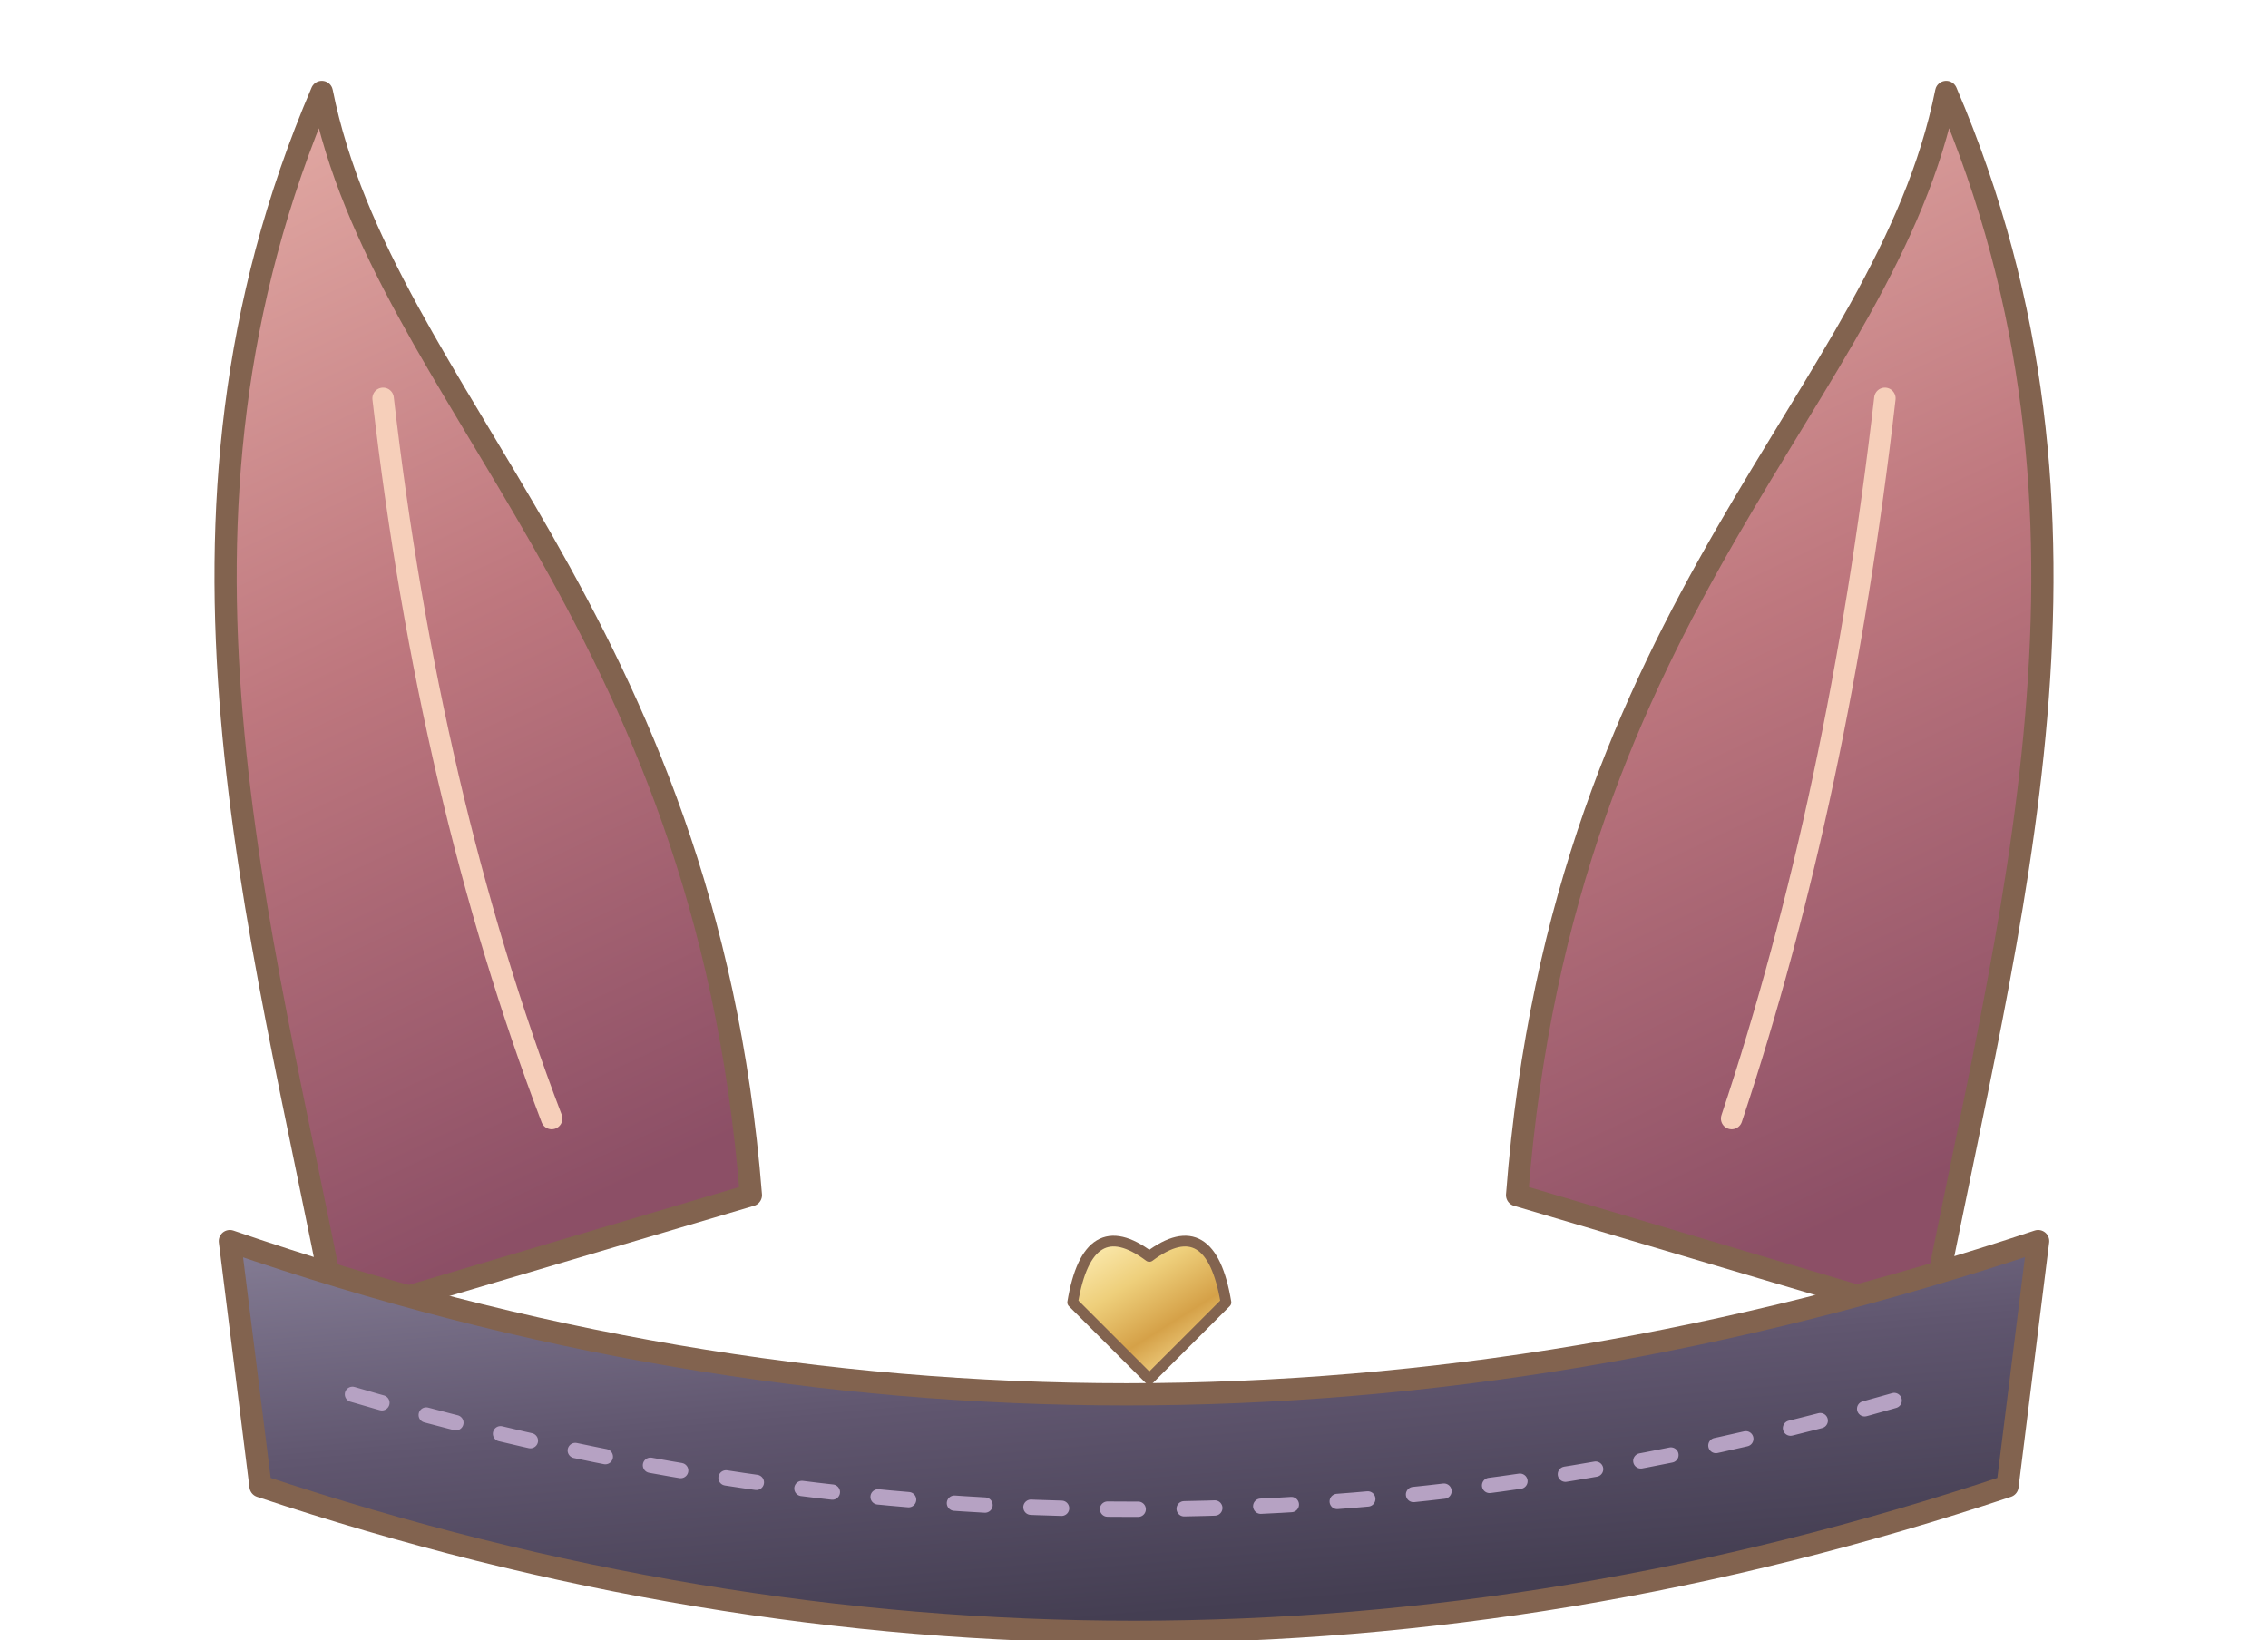
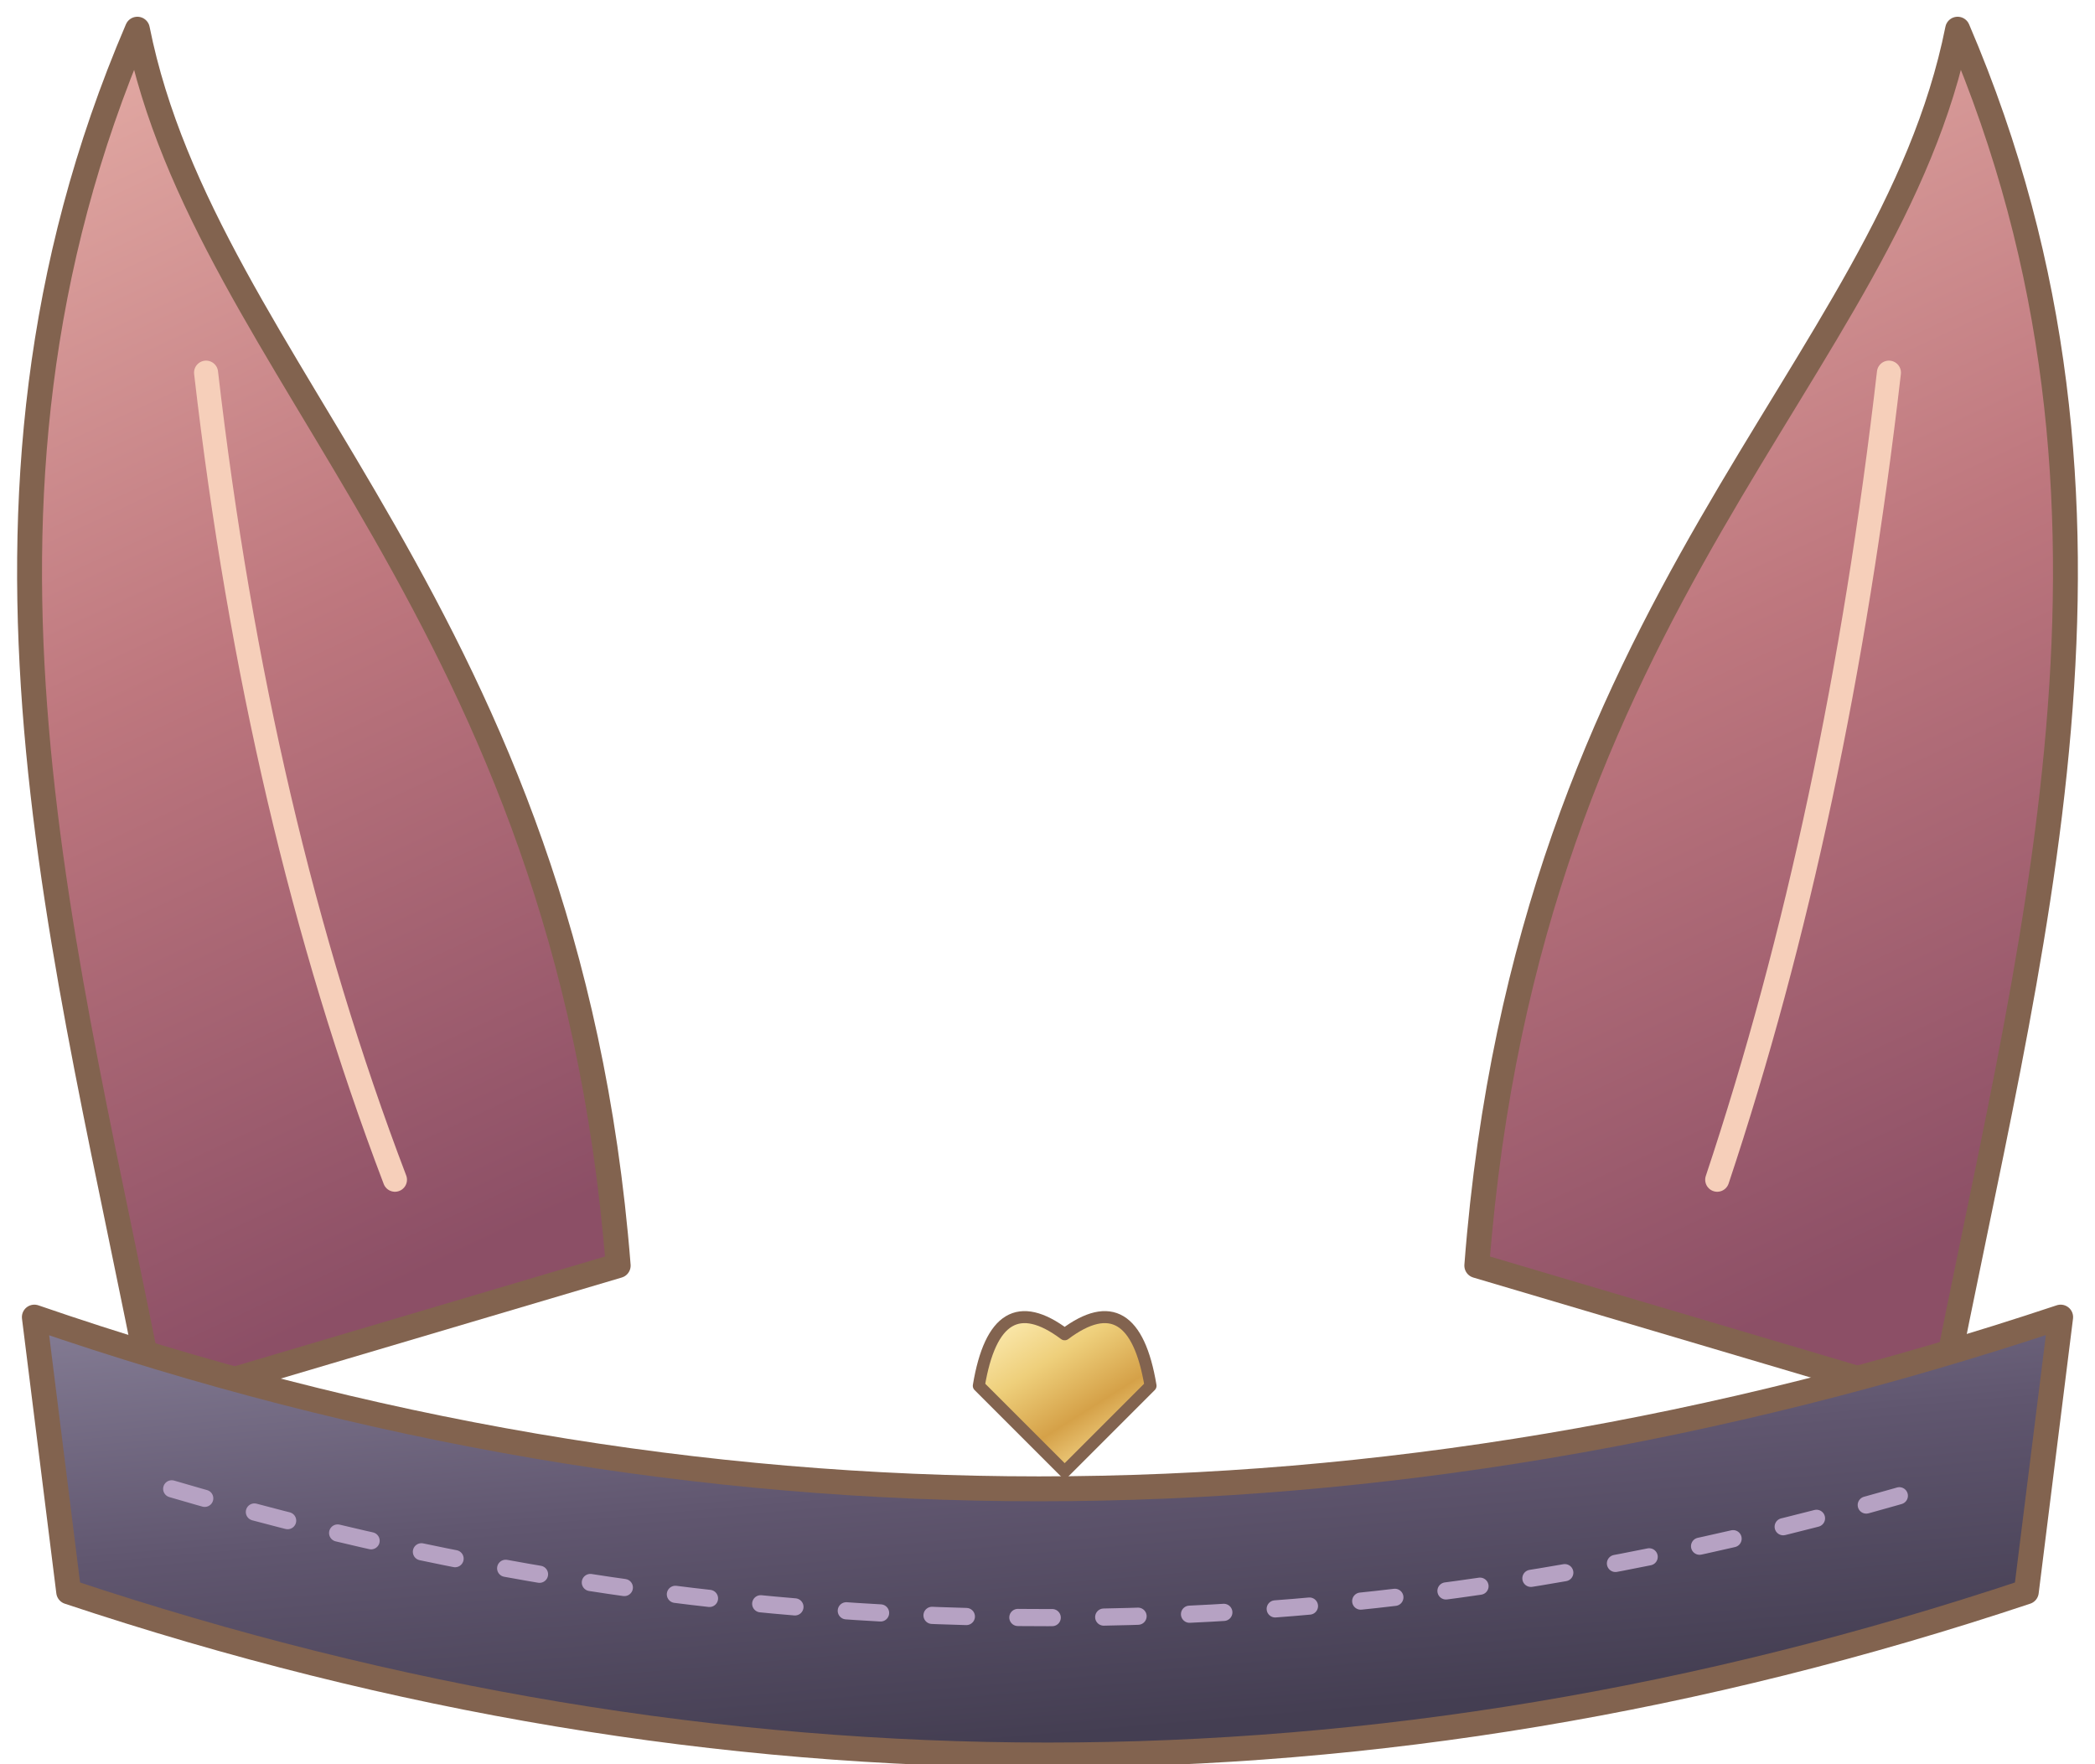
- <svg xmlns="http://www.w3.org/2000/svg" viewBox="0 0 148 107" width="148" height="107">
+ <svg xmlns="http://www.w3.org/2000/svg" viewBox="13 4.3 122 102.7" width="122" height="102.7">
  <defs>
    <linearGradient id="straw" x2=".15" y2="1">
      <stop stop-color="#fbe8b6" />
      <stop offset=".5" stop-color="#e9c078" />
      <stop offset="1" stop-color="#c88f47" />
    </linearGradient>
    <linearGradient id="rose" x2=".25" y2="1">
      <stop stop-color="#f4c3ba" />
      <stop offset=".5" stop-color="#dd918d" />
      <stop offset="1" stop-color="#b6676d" />
    </linearGradient>
    <linearGradient id="red" x2=".3" y2="1">
      <stop stop-color="#edb1a2" />
      <stop offset=".45" stop-color="#d97571" />
      <stop offset="1" stop-color="#ae4e54" />
    </linearGradient>
    <linearGradient id="teal" x2=".25" y2="1">
      <stop stop-color="#c7e2e0" />
      <stop offset=".48" stop-color="#8cbebd" />
      <stop offset="1" stop-color="#507f85" />
    </linearGradient>
    <linearGradient id="sage" x2=".3" y2="1">
      <stop stop-color="#c9dcb7" />
      <stop offset=".45" stop-color="#9eba91" />
      <stop offset="1" stop-color="#719579" />
    </linearGradient>
    <linearGradient id="gold" x2=".7" y2="1">
      <stop stop-color="#fff1bd" />
      <stop offset=".38" stop-color="#eecf7b" />
      <stop offset=".7" stop-color="#d5a148" />
      <stop offset="1" stop-color="#f8dd93" />
    </linearGradient>
    <radialGradient id="pearl" cx=".3" cy=".25" r=".8">
      <stop stop-color="#fffef7" />
      <stop offset=".48" stop-color="#faf0df" />
      <stop offset="1" stop-color="#c8b7aa" />
    </radialGradient>
    <linearGradient id="fur" x2=".2" y2="1">
      <stop stop-color="#fffdf3" />
      <stop offset=".65" stop-color="#f2e5d3" />
      <stop offset="1" stop-color="#d9c7b4" />
    </linearGradient>
    <pattern id="weave" width="7" height="5" patternUnits="userSpaceOnUse">
      <path d="M0 1.5h7M1 0v1.5M5 1.5V5" fill="none" stroke="#a47743" stroke-opacity=".3" stroke-width=".65" />
    </pattern>
    <pattern id="linen" width="5" height="5" patternUnits="userSpaceOnUse">
      <path d="M0 2.5h5M2.5 0v5" stroke="#fff8ed" stroke-opacity=".15" stroke-width=".45" />
    </pattern>
  </defs>
  <g stroke="#82634f" stroke-width="1.45" stroke-linecap="round" stroke-linejoin="round">
    <defs>
      <linearGradient id="pumpkin" x2=".3" y2="1">
        <stop stop-color="#ffe0a3" />
        <stop offset=".45" stop-color="#eca65b" />
        <stop offset="1" stop-color="#cc783f" />
      </linearGradient>
      <linearGradient id="plum" x2=".3" y2="1">
        <stop stop-color="#c3a9cd" />
        <stop offset=".5" stop-color="#9678aa" />
        <stop offset="1" stop-color="#6e547f" />
      </linearGradient>
      <linearGradient id="velvet" x2=".4" y2="1">
        <stop stop-color="#857d95" />
        <stop offset=".5" stop-color="#60566f" />
        <stop offset="1" stop-color="#443e52" />
      </linearGradient>
      <linearGradient id="wine" x2=".2" y2="1">
        <stop stop-color="#e5ada6" />
        <stop offset=".5" stop-color="#be777e" />
        <stop offset="1" stop-color="#8c4f66" />
      </linearGradient>
    </defs>
    <path d="M22 86C17 60 9 34 21 6 25 26 46 40 49 78Z" fill="url(#wine)" />
    <path d="M99 78C102 39 123 26 127 6 139 34 131 60 126 86Z" fill="url(#wine)" />
    <path d="M25 26Q28 52 36 73M123 26Q120 52 113 73" fill="none" stroke="#f6cfba" stroke-width="1.4" />
    <path d="M15 81Q73 101 133 81L131 97Q74 116 17 97Z" fill="url(#velvet)" />
    <path d="M23 91Q74 106 125 91" fill="none" stroke="#b6a2c3" stroke-width="1" stroke-dasharray="2 3" />
    <path d="m70 85 5 5 5-5q-1-6-5-3-4-3-5 3Z" fill="url(#gold)" stroke-width=".7" />
  </g>
</svg>
